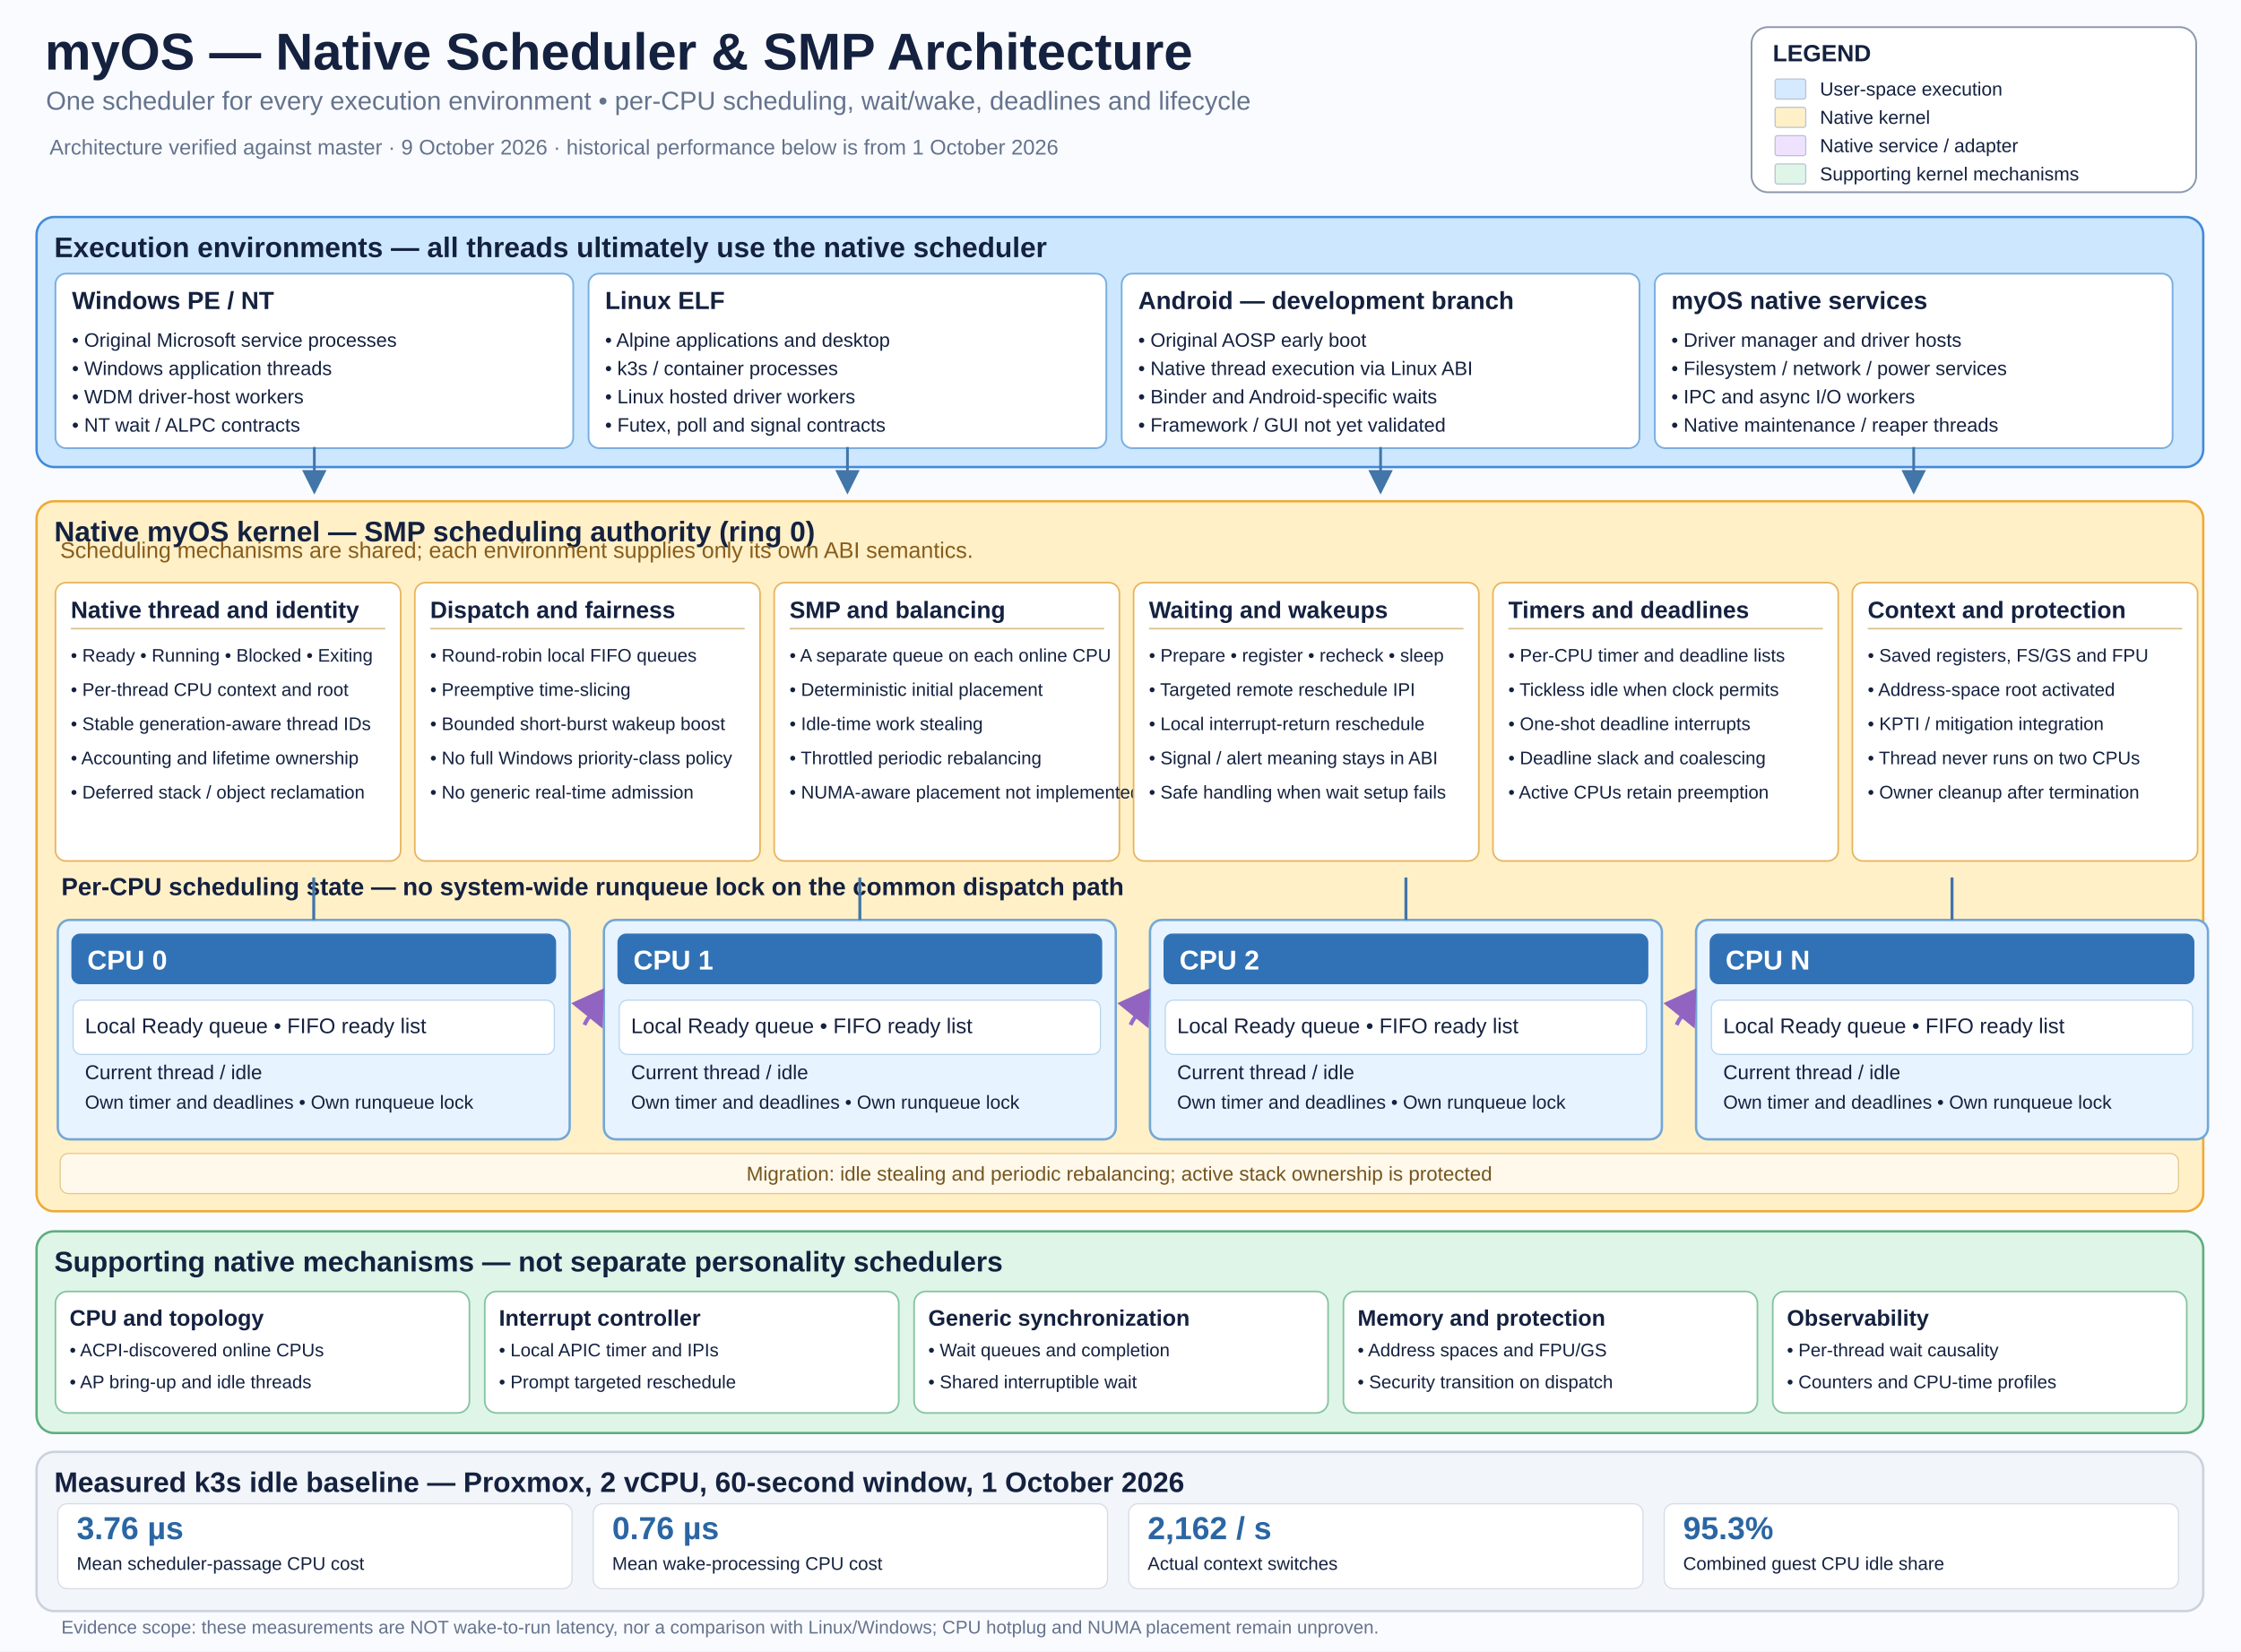
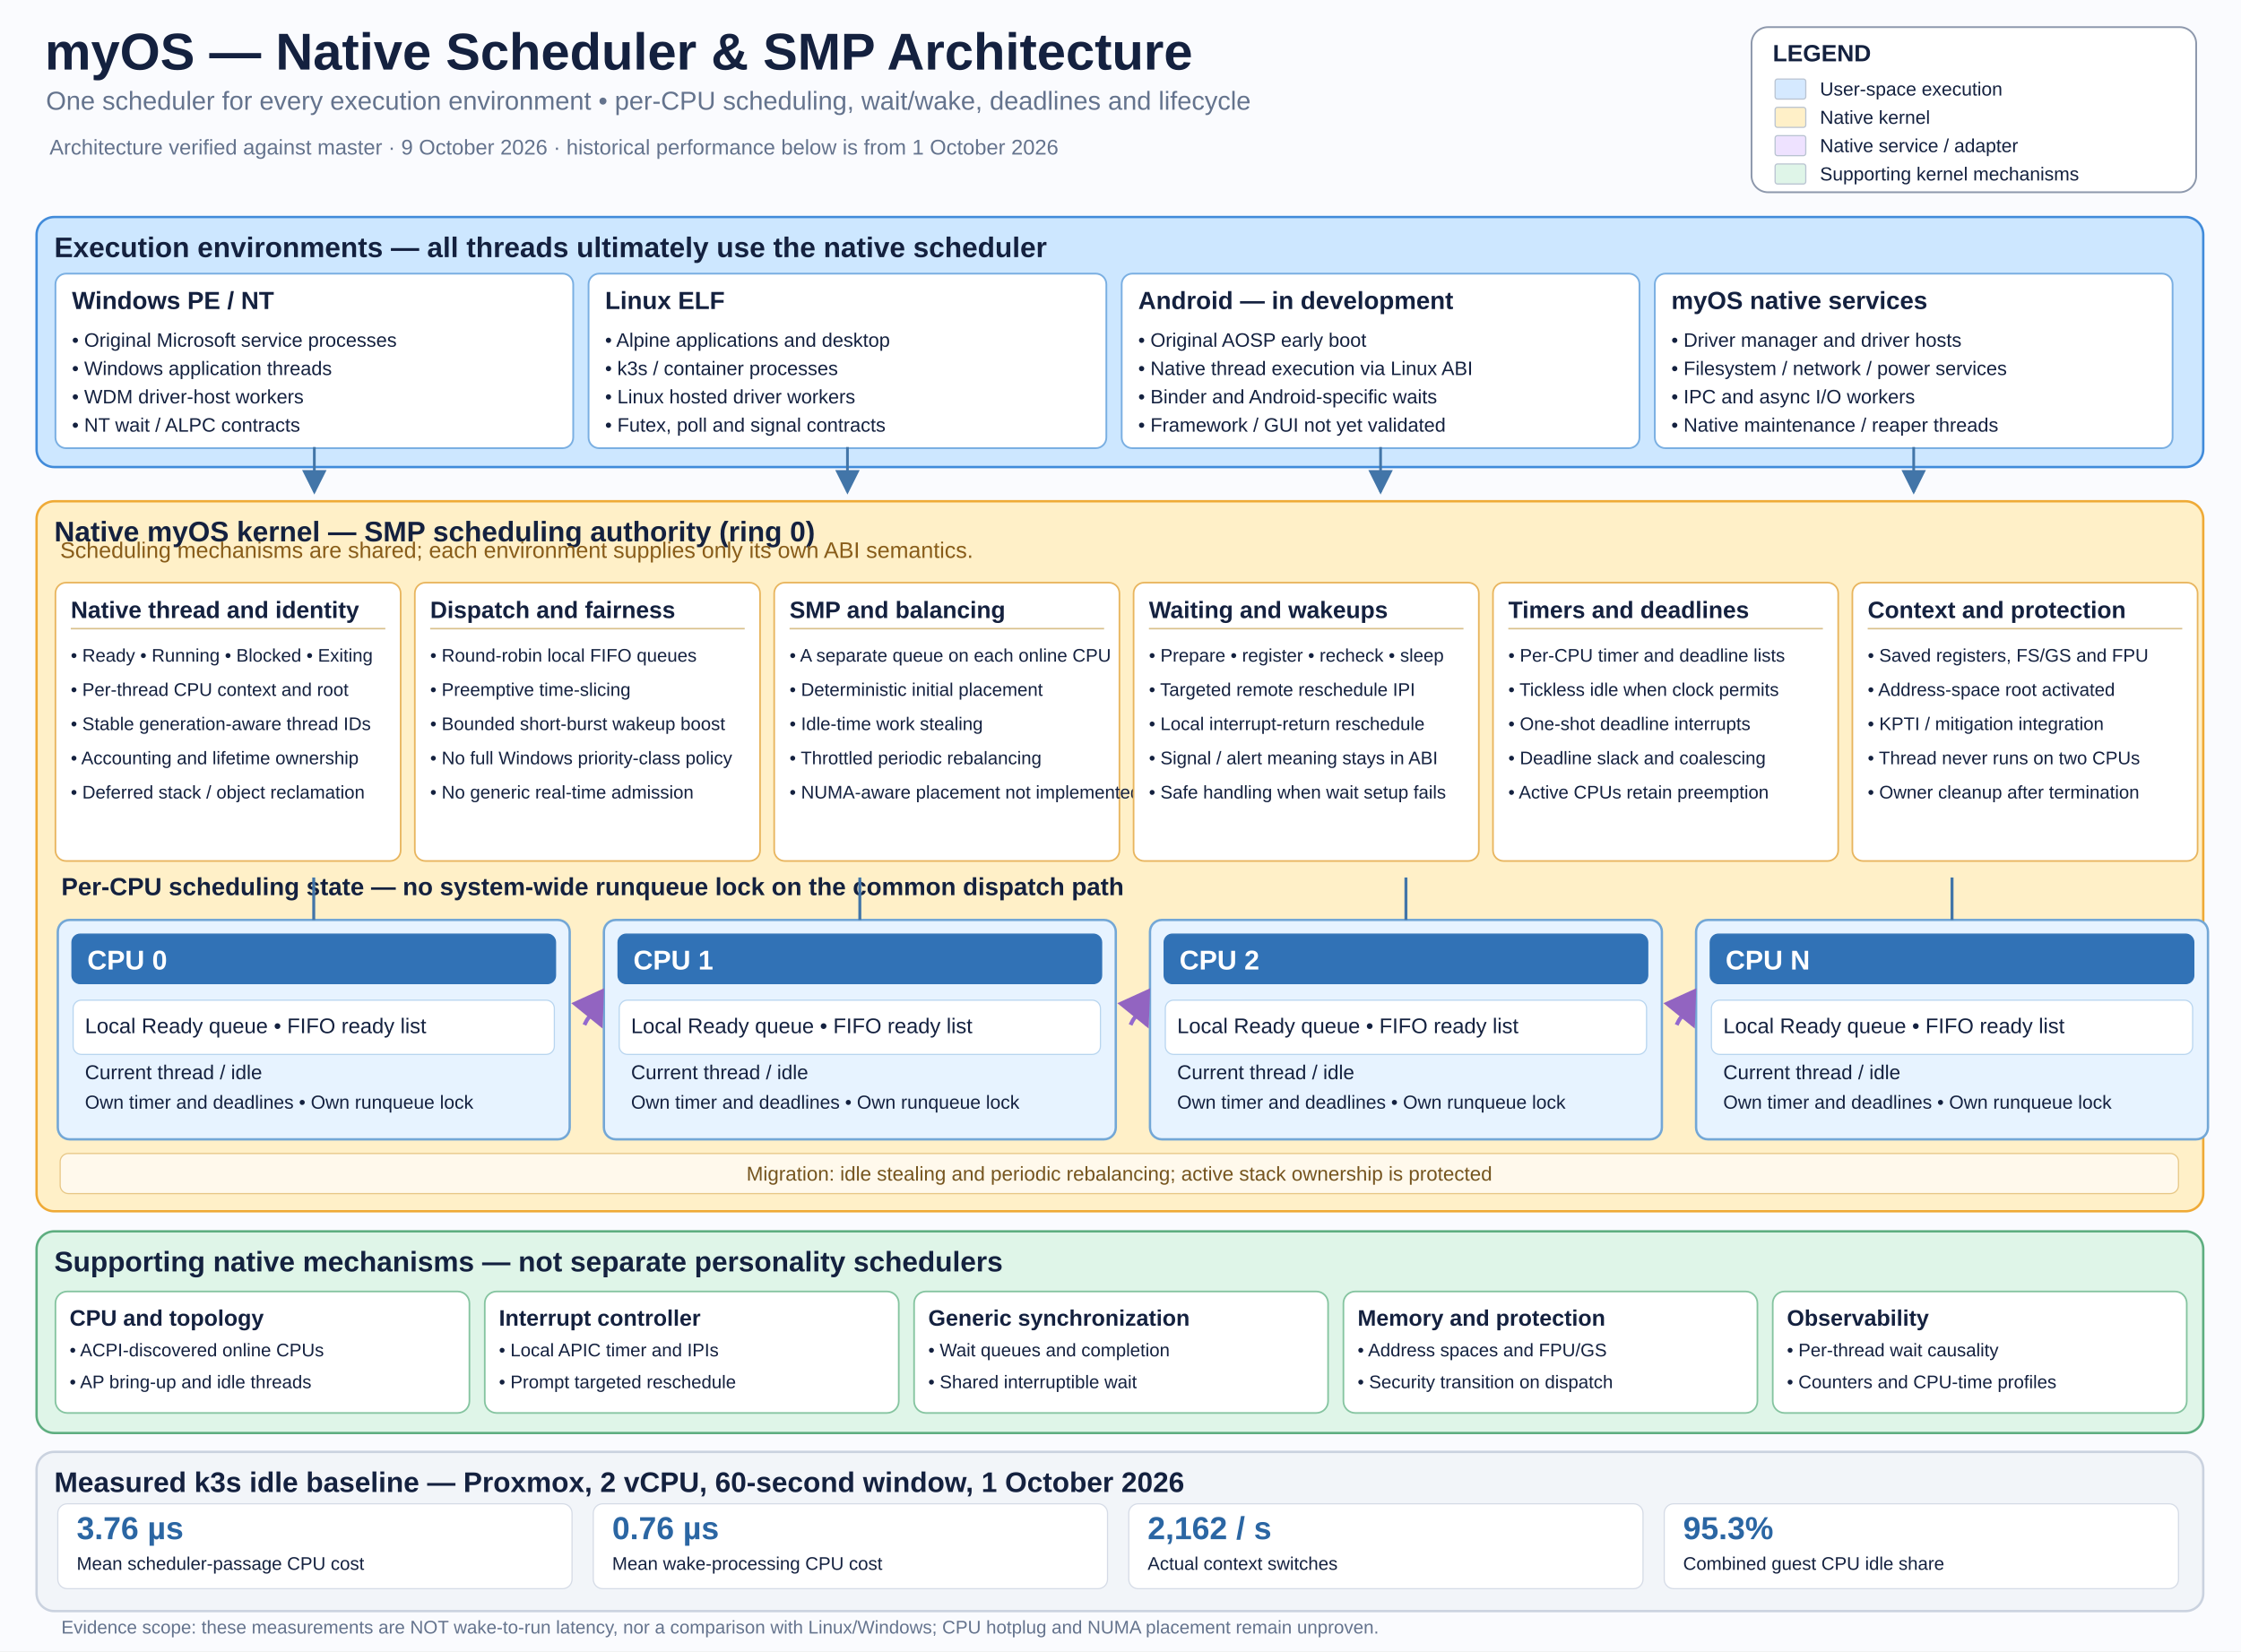
<svg xmlns="http://www.w3.org/2000/svg" width="1900" height="1400" viewBox="0 0 1900 1400" role="img" aria-labelledby="title desc">
  <defs>
    <marker id="arr" markerWidth="9" markerHeight="9" refX="8" refY="4.5" orient="auto">
      <path d="M0 0 L9 4.5 L0 9" fill="#4275a8" />
    </marker>
    <marker id="purple" markerWidth="9" markerHeight="9" refX="8" refY="4.5" orient="auto-start-reverse">
      <path d="M0 0 L9 4.5 L0 9" fill="#9264c1" />
    </marker>
  </defs>
  <rect width="1900" height="1400" fill="#fafbfe" />
  <text x="38" y="59" font-family="Arial, Helvetica, sans-serif" font-size="44" font-weight="bold" fill="#14213f" text-anchor="start">myOS — Native Scheduler &amp; SMP Architecture</text>
  <text x="39" y="93" font-family="Arial, Helvetica, sans-serif" font-size="22" font-weight="normal" fill="#64738d" text-anchor="start">One scheduler for every execution environment  •  per-CPU scheduling, wait/wake, deadlines and lifecycle</text>
  <text x="42" y="131" font-family="Arial, Helvetica, sans-serif" font-size="18" font-weight="normal" fill="#64738d" text-anchor="start">Architecture verified against master · 9 October 2026 · historical performance below is from 1 October 2026</text>
  <rect x="1485" y="23" width="377" height="140" rx="14" fill="#fff" stroke="#8d98ac" stroke-width="1.5" />
  <text x="1503" y="52" font-family="Arial, Helvetica, sans-serif" font-size="20" font-weight="bold" fill="#14213f" text-anchor="start">LEGEND</text>
  <rect x="1505" y="67" width="26" height="17" rx="2" fill="#d5e9ff" stroke="#b9c3d1" stroke-width="1" />
  <text x="1543" y="81" font-family="Arial, Helvetica, sans-serif" font-size="16" font-weight="normal" fill="#14213f" text-anchor="start">User-space execution</text>
  <rect x="1505" y="91" width="26" height="17" rx="2" fill="#fff0c8" stroke="#b9c3d1" stroke-width="1" />
  <text x="1543" y="105" font-family="Arial, Helvetica, sans-serif" font-size="16" font-weight="normal" fill="#14213f" text-anchor="start">Native kernel</text>
  <rect x="1505" y="115" width="26" height="17" rx="2" fill="#eee2ff" stroke="#b9c3d1" stroke-width="1" />
  <text x="1543" y="129" font-family="Arial, Helvetica, sans-serif" font-size="16" font-weight="normal" fill="#14213f" text-anchor="start">Native service / adapter</text>
  <rect x="1505" y="139" width="26" height="17" rx="2" fill="#dff5e8" stroke="#b9c3d1" stroke-width="1" />
  <text x="1543" y="153" font-family="Arial, Helvetica, sans-serif" font-size="16" font-weight="normal" fill="#14213f" text-anchor="start">Supporting kernel mechanisms</text>
  <rect x="31" y="184" width="1837" height="212" rx="15" fill="#cde7ff" stroke="#418bda" stroke-width="2" />
  <text x="46" y="218" font-family="Arial, Helvetica, sans-serif" font-size="24" font-weight="bold" fill="#14213f" text-anchor="start">Execution environments — all threads ultimately use the native scheduler</text>
  <rect x="47" y="232" width="439" height="148" rx="9" fill="#fff" stroke="#7aafe2" stroke-width="1.5" />
  <text x="61" y="262" font-family="Arial, Helvetica, sans-serif" font-size="21" font-weight="bold" fill="#14213f" text-anchor="start">Windows PE / NT</text>
  <text x="61" y="294" font-family="Arial, Helvetica, sans-serif" font-size="16.5" font-weight="normal" fill="#14213f" text-anchor="start">•  Original Microsoft service processes</text>
  <text x="61" y="318" font-family="Arial, Helvetica, sans-serif" font-size="16.5" font-weight="normal" fill="#14213f" text-anchor="start">•  Windows application threads</text>
  <text x="61" y="342" font-family="Arial, Helvetica, sans-serif" font-size="16.5" font-weight="normal" fill="#14213f" text-anchor="start">•  WDM driver-host workers</text>
  <text x="61" y="366" font-family="Arial, Helvetica, sans-serif" font-size="16.5" font-weight="normal" fill="#14213f" text-anchor="start">•  NT wait / ALPC contracts</text>
  <line x1="266.5" y1="379" x2="266.5" y2="417" stroke="#4275a8" stroke-width="2.3" marker-end="url(#arr)" />
  <rect x="499" y="232" width="439" height="148" rx="9" fill="#fff" stroke="#7aafe2" stroke-width="1.5" />
  <text x="513" y="262" font-family="Arial, Helvetica, sans-serif" font-size="21" font-weight="bold" fill="#14213f" text-anchor="start">Linux ELF</text>
  <text x="513" y="294" font-family="Arial, Helvetica, sans-serif" font-size="16.5" font-weight="normal" fill="#14213f" text-anchor="start">•  Alpine applications and desktop</text>
  <text x="513" y="318" font-family="Arial, Helvetica, sans-serif" font-size="16.5" font-weight="normal" fill="#14213f" text-anchor="start">•  k3s / container processes</text>
  <text x="513" y="342" font-family="Arial, Helvetica, sans-serif" font-size="16.5" font-weight="normal" fill="#14213f" text-anchor="start">•  Linux hosted driver workers</text>
  <text x="513" y="366" font-family="Arial, Helvetica, sans-serif" font-size="16.5" font-weight="normal" fill="#14213f" text-anchor="start">•  Futex, poll and signal contracts</text>
  <line x1="718.5" y1="379" x2="718.5" y2="417" stroke="#4275a8" stroke-width="2.3" marker-end="url(#arr)" />
  <rect x="951" y="232" width="439" height="148" rx="9" fill="#fff" stroke="#7aafe2" stroke-width="1.5" />
-   <text x="965" y="262" font-family="Arial, Helvetica, sans-serif" font-size="21" font-weight="bold" fill="#14213f" text-anchor="start">Android — development branch</text>
+   <text x="965" y="262" font-family="Arial, Helvetica, sans-serif" font-size="21" font-weight="bold" fill="#14213f" text-anchor="start">Android — in development</text>
  <text x="965" y="294" font-family="Arial, Helvetica, sans-serif" font-size="16.5" font-weight="normal" fill="#14213f" text-anchor="start">•  Original AOSP early boot</text>
  <text x="965" y="318" font-family="Arial, Helvetica, sans-serif" font-size="16.5" font-weight="normal" fill="#14213f" text-anchor="start">•  Native thread execution via Linux ABI</text>
  <text x="965" y="342" font-family="Arial, Helvetica, sans-serif" font-size="16.5" font-weight="normal" fill="#14213f" text-anchor="start">•  Binder and Android-specific waits</text>
  <text x="965" y="366" font-family="Arial, Helvetica, sans-serif" font-size="16.5" font-weight="normal" fill="#14213f" text-anchor="start">•  Framework / GUI not yet validated</text>
  <line x1="1170.5" y1="379" x2="1170.5" y2="417" stroke="#4275a8" stroke-width="2.3" marker-end="url(#arr)" />
  <rect x="1403" y="232" width="439" height="148" rx="9" fill="#fff" stroke="#7aafe2" stroke-width="1.5" />
  <text x="1417" y="262" font-family="Arial, Helvetica, sans-serif" font-size="21" font-weight="bold" fill="#14213f" text-anchor="start">myOS native services</text>
  <text x="1417" y="294" font-family="Arial, Helvetica, sans-serif" font-size="16.5" font-weight="normal" fill="#14213f" text-anchor="start">•  Driver manager and driver hosts</text>
  <text x="1417" y="318" font-family="Arial, Helvetica, sans-serif" font-size="16.5" font-weight="normal" fill="#14213f" text-anchor="start">•  Filesystem / network / power services</text>
  <text x="1417" y="342" font-family="Arial, Helvetica, sans-serif" font-size="16.5" font-weight="normal" fill="#14213f" text-anchor="start">•  IPC and async I/O workers</text>
  <text x="1417" y="366" font-family="Arial, Helvetica, sans-serif" font-size="16.5" font-weight="normal" fill="#14213f" text-anchor="start">•  Native maintenance / reaper threads</text>
  <line x1="1622.5" y1="379" x2="1622.5" y2="417" stroke="#4275a8" stroke-width="2.3" marker-end="url(#arr)" />
  <rect x="31" y="425" width="1837" height="602" rx="15" fill="#fff0c8" stroke="#efaa36" stroke-width="2" />
  <text x="46" y="459" font-family="Arial, Helvetica, sans-serif" font-size="24" font-weight="bold" fill="#14213f" text-anchor="start">Native myOS kernel — SMP scheduling authority (ring 0)</text>
  <text x="51" y="473" font-family="Arial, Helvetica, sans-serif" font-size="19" font-weight="normal" fill="#885c19" text-anchor="start">Scheduling mechanisms are shared; each environment supplies only its own ABI semantics.</text>
  <rect x="47" y="494" width="292.7" height="236" rx="9" fill="#fff" stroke="#e8b55e" stroke-width="1.4" />
  <text x="60" y="524" font-family="Arial, Helvetica, sans-serif" font-size="20" font-weight="bold" fill="#14213f" text-anchor="start">Native thread and identity</text>
  <line x1="60" y1="533" x2="326.7" y2="533" stroke="#d9c18c" stroke-width="1.3" />
  <text x="60" y="561" font-family="Arial, Helvetica, sans-serif" font-size="15.5" font-weight="normal" fill="#14213f" text-anchor="start">•  Ready • Running • Blocked • Exiting</text>
  <text x="60" y="590" font-family="Arial, Helvetica, sans-serif" font-size="15.5" font-weight="normal" fill="#14213f" text-anchor="start">•  Per-thread CPU context and root</text>
  <text x="60" y="619" font-family="Arial, Helvetica, sans-serif" font-size="15.5" font-weight="normal" fill="#14213f" text-anchor="start">•  Stable generation-aware thread IDs</text>
  <text x="60" y="648" font-family="Arial, Helvetica, sans-serif" font-size="15.5" font-weight="normal" fill="#14213f" text-anchor="start">•  Accounting and lifetime ownership</text>
  <text x="60" y="677" font-family="Arial, Helvetica, sans-serif" font-size="15.5" font-weight="normal" fill="#14213f" text-anchor="start">•  Deferred stack / object reclamation</text>
  <rect x="351.7" y="494" width="292.7" height="236" rx="9" fill="#fff" stroke="#e8b55e" stroke-width="1.4" />
  <text x="364.7" y="524" font-family="Arial, Helvetica, sans-serif" font-size="20" font-weight="bold" fill="#14213f" text-anchor="start">Dispatch and fairness</text>
  <line x1="364.7" y1="533" x2="631.4" y2="533" stroke="#d9c18c" stroke-width="1.3" />
  <text x="364.7" y="561" font-family="Arial, Helvetica, sans-serif" font-size="15.5" font-weight="normal" fill="#14213f" text-anchor="start">•  Round-robin local FIFO queues</text>
  <text x="364.7" y="590" font-family="Arial, Helvetica, sans-serif" font-size="15.5" font-weight="normal" fill="#14213f" text-anchor="start">•  Preemptive time-slicing</text>
  <text x="364.7" y="619" font-family="Arial, Helvetica, sans-serif" font-size="15.5" font-weight="normal" fill="#14213f" text-anchor="start">•  Bounded short-burst wakeup boost</text>
  <text x="364.7" y="648" font-family="Arial, Helvetica, sans-serif" font-size="15.5" font-weight="normal" fill="#14213f" text-anchor="start">•  No full Windows priority-class policy</text>
  <text x="364.7" y="677" font-family="Arial, Helvetica, sans-serif" font-size="15.5" font-weight="normal" fill="#14213f" text-anchor="start">•  No generic real-time admission</text>
  <rect x="656.4" y="494" width="292.7" height="236" rx="9" fill="#fff" stroke="#e8b55e" stroke-width="1.4" />
  <text x="669.4" y="524" font-family="Arial, Helvetica, sans-serif" font-size="20" font-weight="bold" fill="#14213f" text-anchor="start">SMP and balancing</text>
  <line x1="669.4" y1="533" x2="936.1" y2="533" stroke="#d9c18c" stroke-width="1.3" />
  <text x="669.4" y="561" font-family="Arial, Helvetica, sans-serif" font-size="15.5" font-weight="normal" fill="#14213f" text-anchor="start">•  A separate queue on each online CPU</text>
  <text x="669.4" y="590" font-family="Arial, Helvetica, sans-serif" font-size="15.5" font-weight="normal" fill="#14213f" text-anchor="start">•  Deterministic initial placement</text>
  <text x="669.4" y="619" font-family="Arial, Helvetica, sans-serif" font-size="15.5" font-weight="normal" fill="#14213f" text-anchor="start">•  Idle-time work stealing</text>
  <text x="669.4" y="648" font-family="Arial, Helvetica, sans-serif" font-size="15.5" font-weight="normal" fill="#14213f" text-anchor="start">•  Throttled periodic rebalancing</text>
  <text x="669.4" y="677" font-family="Arial, Helvetica, sans-serif" font-size="15.5" font-weight="normal" fill="#14213f" text-anchor="start">•  NUMA-aware placement not implemented</text>
  <rect x="961.1" y="494" width="292.7" height="236" rx="9" fill="#fff" stroke="#e8b55e" stroke-width="1.4" />
  <text x="974.1" y="524" font-family="Arial, Helvetica, sans-serif" font-size="20" font-weight="bold" fill="#14213f" text-anchor="start">Waiting and wakeups</text>
  <line x1="974.1" y1="533" x2="1240.8" y2="533" stroke="#d9c18c" stroke-width="1.3" />
  <text x="974.1" y="561" font-family="Arial, Helvetica, sans-serif" font-size="15.5" font-weight="normal" fill="#14213f" text-anchor="start">•  Prepare • register • recheck • sleep</text>
  <text x="974.1" y="590" font-family="Arial, Helvetica, sans-serif" font-size="15.5" font-weight="normal" fill="#14213f" text-anchor="start">•  Targeted remote reschedule IPI</text>
  <text x="974.1" y="619" font-family="Arial, Helvetica, sans-serif" font-size="15.5" font-weight="normal" fill="#14213f" text-anchor="start">•  Local interrupt-return reschedule</text>
  <text x="974.1" y="648" font-family="Arial, Helvetica, sans-serif" font-size="15.5" font-weight="normal" fill="#14213f" text-anchor="start">•  Signal / alert meaning stays in ABI</text>
  <text x="974.1" y="677" font-family="Arial, Helvetica, sans-serif" font-size="15.5" font-weight="normal" fill="#14213f" text-anchor="start">•  Safe handling when wait setup fails</text>
  <rect x="1265.8" y="494" width="292.7" height="236" rx="9" fill="#fff" stroke="#e8b55e" stroke-width="1.4" />
  <text x="1278.8" y="524" font-family="Arial, Helvetica, sans-serif" font-size="20" font-weight="bold" fill="#14213f" text-anchor="start">Timers and deadlines</text>
  <line x1="1278.8" y1="533" x2="1545.5" y2="533" stroke="#d9c18c" stroke-width="1.3" />
  <text x="1278.8" y="561" font-family="Arial, Helvetica, sans-serif" font-size="15.5" font-weight="normal" fill="#14213f" text-anchor="start">•  Per-CPU timer and deadline lists</text>
  <text x="1278.8" y="590" font-family="Arial, Helvetica, sans-serif" font-size="15.5" font-weight="normal" fill="#14213f" text-anchor="start">•  Tickless idle when clock permits</text>
  <text x="1278.8" y="619" font-family="Arial, Helvetica, sans-serif" font-size="15.5" font-weight="normal" fill="#14213f" text-anchor="start">•  One-shot deadline interrupts</text>
  <text x="1278.8" y="648" font-family="Arial, Helvetica, sans-serif" font-size="15.5" font-weight="normal" fill="#14213f" text-anchor="start">•  Deadline slack and coalescing</text>
  <text x="1278.8" y="677" font-family="Arial, Helvetica, sans-serif" font-size="15.5" font-weight="normal" fill="#14213f" text-anchor="start">•  Active CPUs retain preemption</text>
  <rect x="1570.5" y="494" width="292.7" height="236" rx="9" fill="#fff" stroke="#e8b55e" stroke-width="1.4" />
  <text x="1583.5" y="524" font-family="Arial, Helvetica, sans-serif" font-size="20" font-weight="bold" fill="#14213f" text-anchor="start">Context and protection</text>
  <line x1="1583.5" y1="533" x2="1850.2" y2="533" stroke="#d9c18c" stroke-width="1.3" />
  <text x="1583.5" y="561" font-family="Arial, Helvetica, sans-serif" font-size="15.5" font-weight="normal" fill="#14213f" text-anchor="start">•  Saved registers, FS/GS and FPU</text>
  <text x="1583.5" y="590" font-family="Arial, Helvetica, sans-serif" font-size="15.5" font-weight="normal" fill="#14213f" text-anchor="start">•  Address-space root activated</text>
  <text x="1583.5" y="619" font-family="Arial, Helvetica, sans-serif" font-size="15.5" font-weight="normal" fill="#14213f" text-anchor="start">•  KPTI / mitigation integration</text>
  <text x="1583.5" y="648" font-family="Arial, Helvetica, sans-serif" font-size="15.5" font-weight="normal" fill="#14213f" text-anchor="start">•  Thread never runs on two CPUs</text>
  <text x="1583.5" y="677" font-family="Arial, Helvetica, sans-serif" font-size="15.5" font-weight="normal" fill="#14213f" text-anchor="start">•  Owner cleanup after termination</text>
  <text x="52" y="759" font-family="Arial, Helvetica, sans-serif" font-size="21" font-weight="bold" fill="#14213f" text-anchor="start">Per-CPU scheduling state — no system-wide runqueue lock on the common dispatch path</text>
  <rect x="49" y="780" width="434" height="186" rx="10" fill="#e7f3ff" stroke="#73a7d6" stroke-width="2" />
  <rect x="61" y="792" width="410" height="42" rx="7" fill="#3172b6" stroke="#3172b6" stroke-width="1" />
  <text x="74" y="822" font-family="Arial, Helvetica, sans-serif" font-size="23" font-weight="bold" fill="#fff" text-anchor="start">CPU 0</text>
  <rect x="62" y="848" width="408" height="46" rx="7" fill="#fff" stroke="#b8d5ef" stroke-width="1" />
  <text x="72" y="876" font-family="Arial, Helvetica, sans-serif" font-size="18" font-weight="normal" fill="#14213f" text-anchor="start">Local Ready queue  •  FIFO ready list</text>
  <text x="72" y="915" font-family="Arial, Helvetica, sans-serif" font-size="17" font-weight="normal" fill="#14213f" text-anchor="start">Current thread / idle</text>
  <text x="72" y="940" font-family="Arial, Helvetica, sans-serif" font-size="16" font-weight="normal" fill="#14213f" text-anchor="start">Own timer and deadlines  •  Own runqueue lock</text>
  <line x1="266" y1="780" x2="266" y2="744" stroke="#4275a8" stroke-width="2.5" />
  <rect x="512" y="780" width="434" height="186" rx="10" fill="#e7f3ff" stroke="#73a7d6" stroke-width="2" />
  <rect x="524" y="792" width="410" height="42" rx="7" fill="#3172b6" stroke="#3172b6" stroke-width="1" />
  <text x="537" y="822" font-family="Arial, Helvetica, sans-serif" font-size="23" font-weight="bold" fill="#fff" text-anchor="start">CPU 1</text>
  <rect x="525" y="848" width="408" height="46" rx="7" fill="#fff" stroke="#b8d5ef" stroke-width="1" />
  <text x="535" y="876" font-family="Arial, Helvetica, sans-serif" font-size="18" font-weight="normal" fill="#14213f" text-anchor="start">Local Ready queue  •  FIFO ready list</text>
  <text x="535" y="915" font-family="Arial, Helvetica, sans-serif" font-size="17" font-weight="normal" fill="#14213f" text-anchor="start">Current thread / idle</text>
  <text x="535" y="940" font-family="Arial, Helvetica, sans-serif" font-size="16" font-weight="normal" fill="#14213f" text-anchor="start">Own timer and deadlines  •  Own runqueue lock</text>
  <line x1="729" y1="780" x2="729" y2="744" stroke="#4275a8" stroke-width="2.5" />
  <rect x="975" y="780" width="434" height="186" rx="10" fill="#e7f3ff" stroke="#73a7d6" stroke-width="2" />
  <rect x="987" y="792" width="410" height="42" rx="7" fill="#3172b6" stroke="#3172b6" stroke-width="1" />
  <text x="1000" y="822" font-family="Arial, Helvetica, sans-serif" font-size="23" font-weight="bold" fill="#fff" text-anchor="start">CPU 2</text>
  <rect x="988" y="848" width="408" height="46" rx="7" fill="#fff" stroke="#b8d5ef" stroke-width="1" />
  <text x="998" y="876" font-family="Arial, Helvetica, sans-serif" font-size="18" font-weight="normal" fill="#14213f" text-anchor="start">Local Ready queue  •  FIFO ready list</text>
  <text x="998" y="915" font-family="Arial, Helvetica, sans-serif" font-size="17" font-weight="normal" fill="#14213f" text-anchor="start">Current thread / idle</text>
  <text x="998" y="940" font-family="Arial, Helvetica, sans-serif" font-size="16" font-weight="normal" fill="#14213f" text-anchor="start">Own timer and deadlines  •  Own runqueue lock</text>
  <line x1="1192" y1="780" x2="1192" y2="744" stroke="#4275a8" stroke-width="2.5" />
  <rect x="1438" y="780" width="434" height="186" rx="10" fill="#e7f3ff" stroke="#73a7d6" stroke-width="2" />
  <rect x="1450" y="792" width="410" height="42" rx="7" fill="#3172b6" stroke="#3172b6" stroke-width="1" />
  <text x="1463" y="822" font-family="Arial, Helvetica, sans-serif" font-size="23" font-weight="bold" fill="#fff" text-anchor="start">CPU N</text>
  <rect x="1451" y="848" width="408" height="46" rx="7" fill="#fff" stroke="#b8d5ef" stroke-width="1" />
  <text x="1461" y="876" font-family="Arial, Helvetica, sans-serif" font-size="18" font-weight="normal" fill="#14213f" text-anchor="start">Local Ready queue  •  FIFO ready list</text>
  <text x="1461" y="915" font-family="Arial, Helvetica, sans-serif" font-size="17" font-weight="normal" fill="#14213f" text-anchor="start">Current thread / idle</text>
  <text x="1461" y="940" font-family="Arial, Helvetica, sans-serif" font-size="16" font-weight="normal" fill="#14213f" text-anchor="start">Own timer and deadlines  •  Own runqueue lock</text>
  <line x1="1655" y1="780" x2="1655" y2="744" stroke="#4275a8" stroke-width="2.5" />
  <path d="M 495.5 869 C 500.5 858, 504.5 858, 509.5 869" fill="none" stroke="#9469cf" stroke-width="3.4" marker-end="url(#purple)" />
  <path d="M 958.5 869 C 963.5 858, 967.5 858, 972.5 869" fill="none" stroke="#9469cf" stroke-width="3.4" marker-end="url(#purple)" />
  <path d="M 1421.5 869 C 1426.5 858, 1430.5 858, 1435.5 869" fill="none" stroke="#9469cf" stroke-width="3.4" marker-end="url(#purple)" />
  <rect x="51" y="978" width="1796" height="34" rx="7" fill="#fff9ec" stroke="#e7c786" stroke-width="1" />
  <text x="949" y="1001" font-family="Arial, Helvetica, sans-serif" font-size="17" font-weight="normal" fill="#75551f" text-anchor="middle">Migration: idle stealing and periodic rebalancing; active stack ownership is protected</text>
  <rect x="31" y="1044" width="1837" height="171" rx="15" fill="#dff5e8" stroke="#5eae80" stroke-width="2" />
  <text x="46" y="1078" font-family="Arial, Helvetica, sans-serif" font-size="24" font-weight="bold" fill="#14213f" text-anchor="start">Supporting native mechanisms — not separate personality schedulers</text>
  <rect x="47" y="1095" width="351" height="103" rx="10" fill="#fff" stroke="#85c4a0" stroke-width="1.4" />
  <text x="59" y="1124" font-family="Arial, Helvetica, sans-serif" font-size="19" font-weight="bold" fill="#14213f" text-anchor="start">CPU and topology</text>
  <text x="59" y="1150" font-family="Arial, Helvetica, sans-serif" font-size="15.5" font-weight="normal" fill="#14213f" text-anchor="start">•  ACPI-discovered online CPUs</text>
  <text x="59" y="1177" font-family="Arial, Helvetica, sans-serif" font-size="15.5" font-weight="normal" fill="#14213f" text-anchor="start">•  AP bring-up and idle threads</text>
  <rect x="411" y="1095" width="351" height="103" rx="10" fill="#fff" stroke="#85c4a0" stroke-width="1.4" />
  <text x="423" y="1124" font-family="Arial, Helvetica, sans-serif" font-size="19" font-weight="bold" fill="#14213f" text-anchor="start">Interrupt controller</text>
  <text x="423" y="1150" font-family="Arial, Helvetica, sans-serif" font-size="15.5" font-weight="normal" fill="#14213f" text-anchor="start">•  Local APIC timer and IPIs</text>
  <text x="423" y="1177" font-family="Arial, Helvetica, sans-serif" font-size="15.5" font-weight="normal" fill="#14213f" text-anchor="start">•  Prompt targeted reschedule</text>
  <rect x="775" y="1095" width="351" height="103" rx="10" fill="#fff" stroke="#85c4a0" stroke-width="1.4" />
  <text x="787" y="1124" font-family="Arial, Helvetica, sans-serif" font-size="19" font-weight="bold" fill="#14213f" text-anchor="start">Generic synchronization</text>
  <text x="787" y="1150" font-family="Arial, Helvetica, sans-serif" font-size="15.5" font-weight="normal" fill="#14213f" text-anchor="start">•  Wait queues and completion</text>
  <text x="787" y="1177" font-family="Arial, Helvetica, sans-serif" font-size="15.5" font-weight="normal" fill="#14213f" text-anchor="start">•  Shared interruptible wait</text>
  <rect x="1139" y="1095" width="351" height="103" rx="10" fill="#fff" stroke="#85c4a0" stroke-width="1.4" />
  <text x="1151" y="1124" font-family="Arial, Helvetica, sans-serif" font-size="19" font-weight="bold" fill="#14213f" text-anchor="start">Memory and protection</text>
  <text x="1151" y="1150" font-family="Arial, Helvetica, sans-serif" font-size="15.5" font-weight="normal" fill="#14213f" text-anchor="start">•  Address spaces and FPU/GS</text>
  <text x="1151" y="1177" font-family="Arial, Helvetica, sans-serif" font-size="15.5" font-weight="normal" fill="#14213f" text-anchor="start">•  Security transition on dispatch</text>
  <rect x="1503" y="1095" width="351" height="103" rx="10" fill="#fff" stroke="#85c4a0" stroke-width="1.4" />
  <text x="1515" y="1124" font-family="Arial, Helvetica, sans-serif" font-size="19" font-weight="bold" fill="#14213f" text-anchor="start">Observability</text>
  <text x="1515" y="1150" font-family="Arial, Helvetica, sans-serif" font-size="15.5" font-weight="normal" fill="#14213f" text-anchor="start">•  Per-thread wait causality</text>
  <text x="1515" y="1177" font-family="Arial, Helvetica, sans-serif" font-size="15.5" font-weight="normal" fill="#14213f" text-anchor="start">•  Counters and CPU-time profiles</text>
  <rect x="31" y="1231" width="1837" height="135" rx="15" fill="#f2f5f9" stroke="#cad2df" stroke-width="2" />
  <text x="46" y="1265" font-family="Arial, Helvetica, sans-serif" font-size="24" font-weight="bold" fill="#14213f" text-anchor="start">Measured k3s idle baseline — Proxmox, 2 vCPU, 60-second window, 1 October 2026</text>
  <rect x="49" y="1275" width="436" height="72" rx="8" fill="#fff" stroke="#d5dbe6" stroke-width="1" />
  <text x="65" y="1305" font-family="Arial, Helvetica, sans-serif" font-size="27" font-weight="bold" fill="#2b66a3" text-anchor="start">3.76 µs</text>
  <text x="65" y="1331" font-family="Arial, Helvetica, sans-serif" font-size="15.5" font-weight="normal" fill="#14213f" text-anchor="start">Mean scheduler-passage CPU cost</text>
  <rect x="503" y="1275" width="436" height="72" rx="8" fill="#fff" stroke="#d5dbe6" stroke-width="1" />
  <text x="519" y="1305" font-family="Arial, Helvetica, sans-serif" font-size="27" font-weight="bold" fill="#2b66a3" text-anchor="start">0.76 µs</text>
  <text x="519" y="1331" font-family="Arial, Helvetica, sans-serif" font-size="15.5" font-weight="normal" fill="#14213f" text-anchor="start">Mean wake-processing CPU cost</text>
  <rect x="957" y="1275" width="436" height="72" rx="8" fill="#fff" stroke="#d5dbe6" stroke-width="1" />
  <text x="973" y="1305" font-family="Arial, Helvetica, sans-serif" font-size="27" font-weight="bold" fill="#2b66a3" text-anchor="start">2,162 / s</text>
  <text x="973" y="1331" font-family="Arial, Helvetica, sans-serif" font-size="15.5" font-weight="normal" fill="#14213f" text-anchor="start">Actual context switches</text>
  <rect x="1411" y="1275" width="436" height="72" rx="8" fill="#fff" stroke="#d5dbe6" stroke-width="1" />
  <text x="1427" y="1305" font-family="Arial, Helvetica, sans-serif" font-size="27" font-weight="bold" fill="#2b66a3" text-anchor="start">95.3%</text>
  <text x="1427" y="1331" font-family="Arial, Helvetica, sans-serif" font-size="15.5" font-weight="normal" fill="#14213f" text-anchor="start">Combined guest CPU idle share</text>
  <text x="52" y="1385" font-family="Arial, Helvetica, sans-serif" font-size="15.6" font-weight="normal" fill="#64738d" text-anchor="start">Evidence scope: these measurements are NOT wake-to-run latency, nor a comparison with Linux/Windows; CPU hotplug and NUMA placement remain unproven.</text>
</svg>
